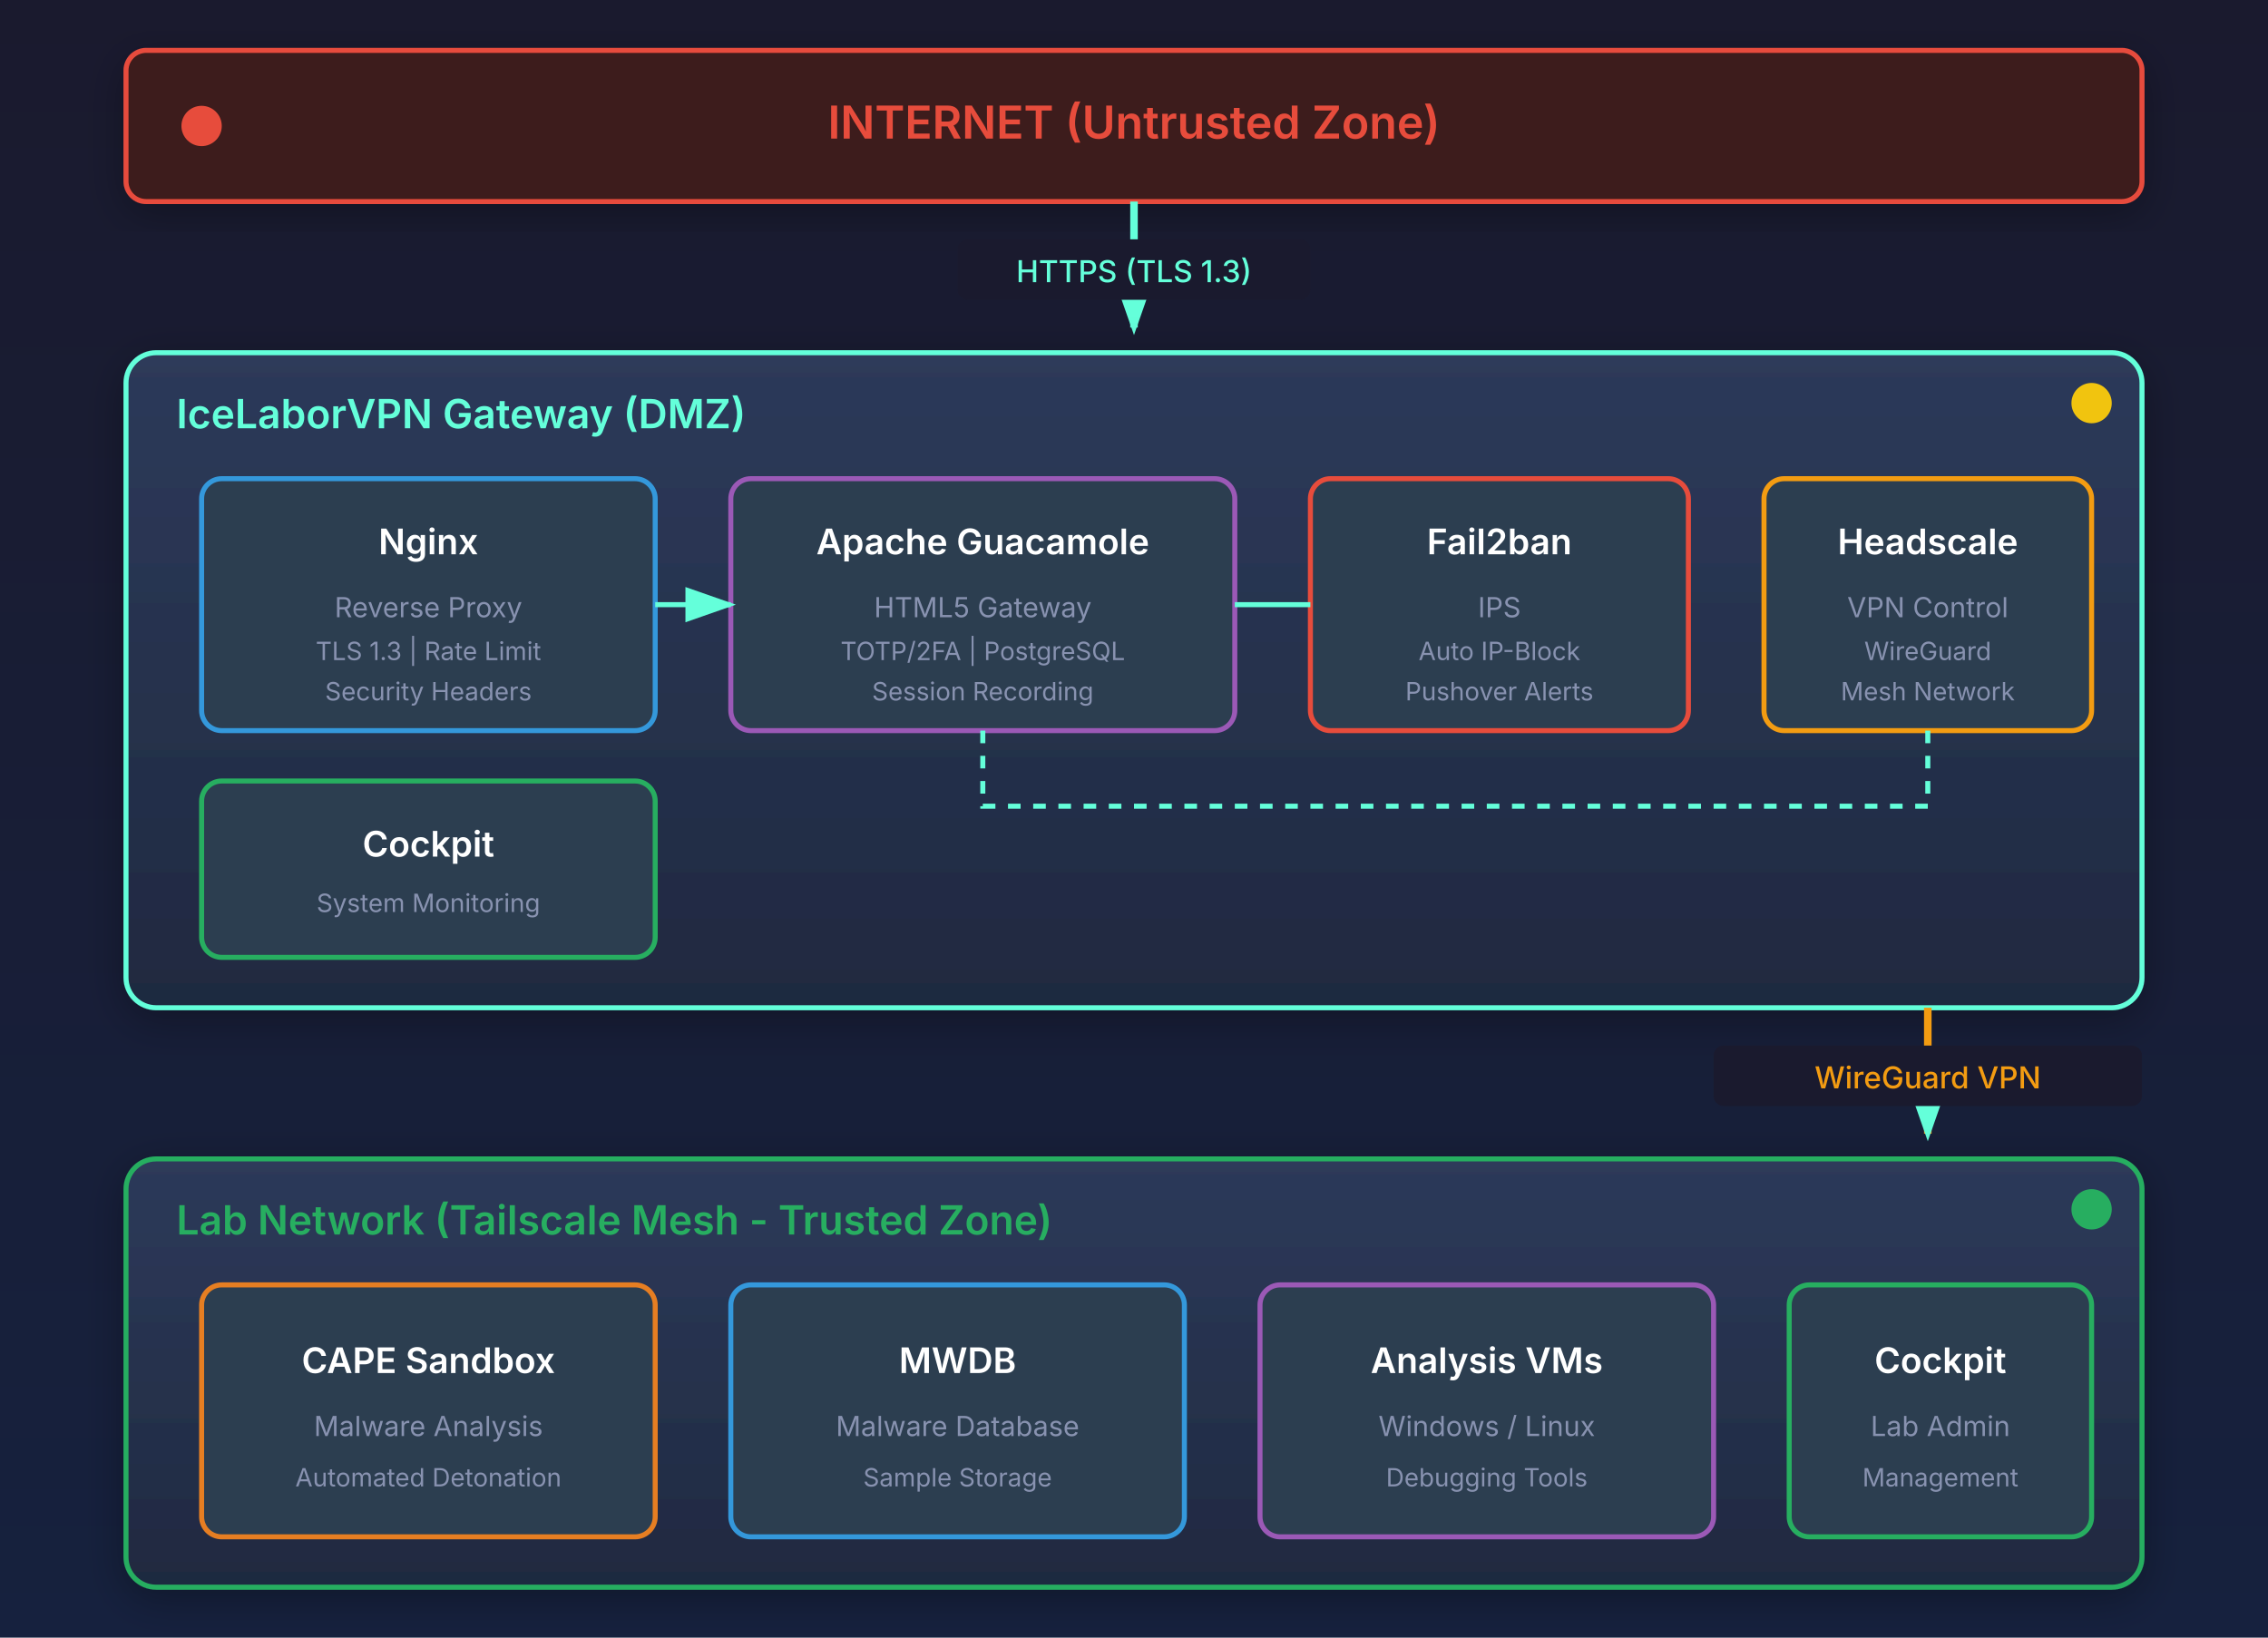
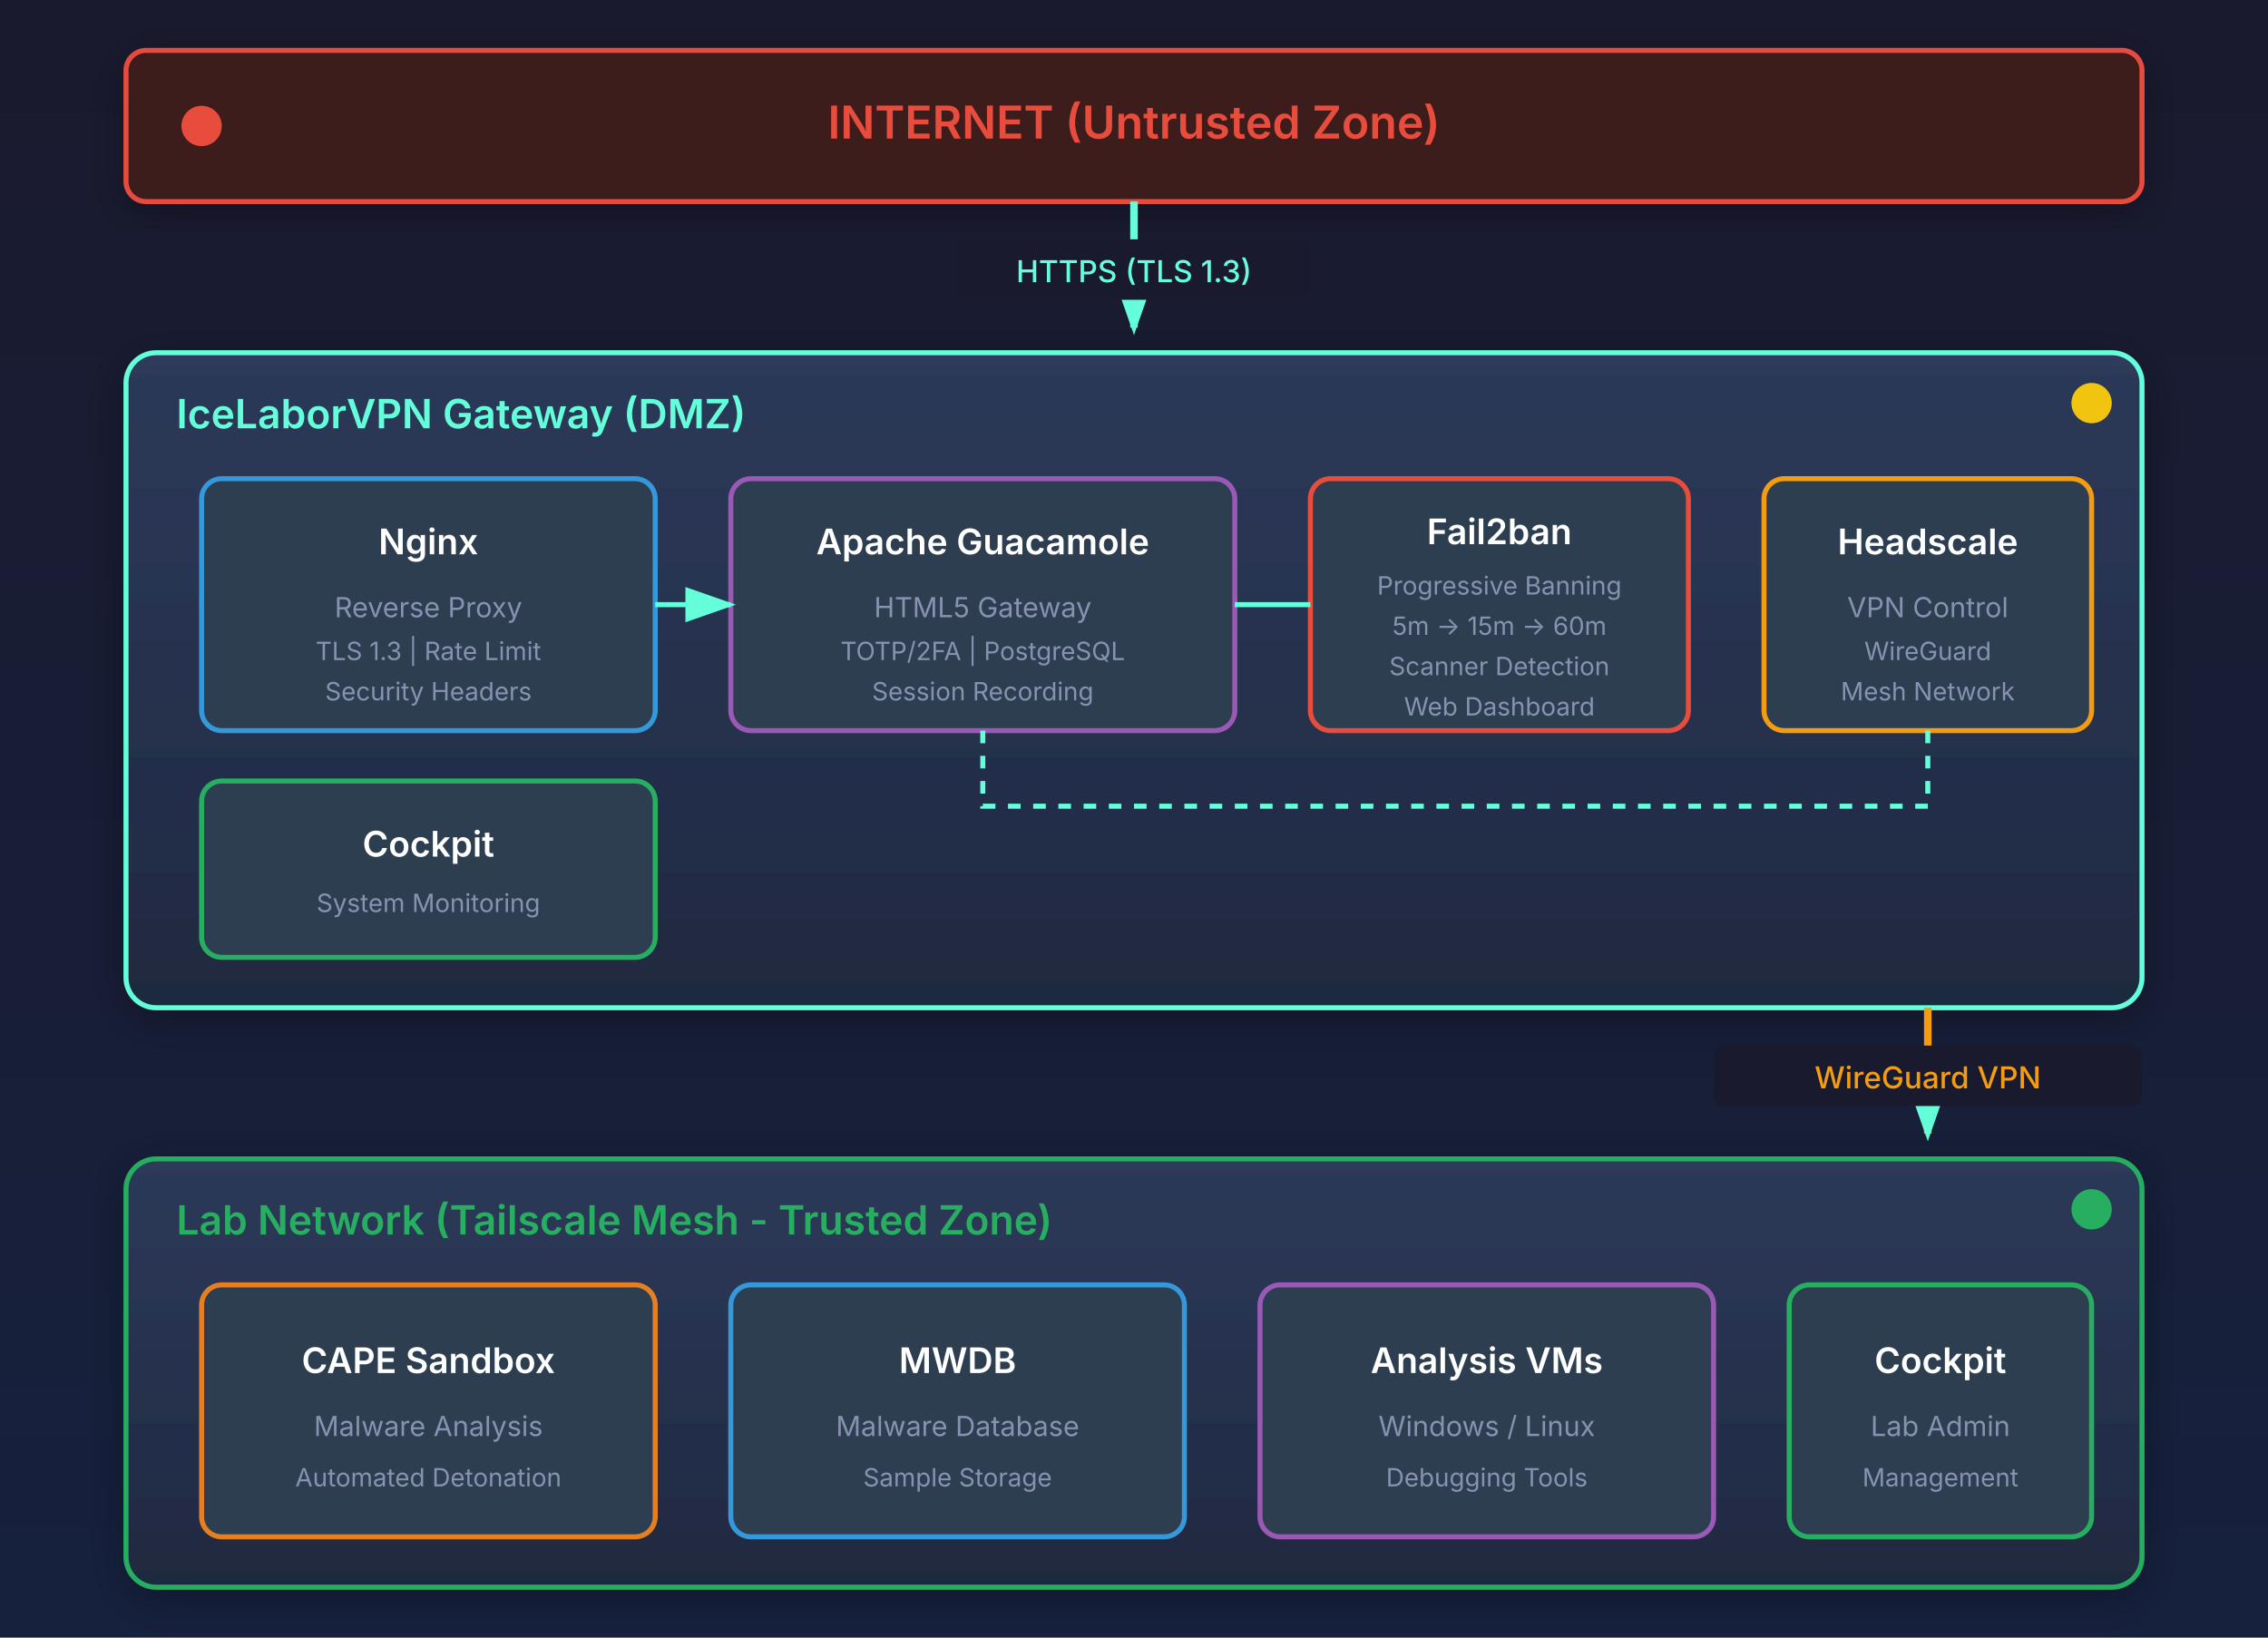
<svg xmlns="http://www.w3.org/2000/svg" viewBox="0 0 900 650" font-family="Inter, -apple-system, sans-serif">
  <defs>
    <linearGradient id="bgGrad" x1="0%" y1="0%" x2="0%" y2="100%">
      <stop offset="0%" style="stop-color:#1a1a2e" />
      <stop offset="100%" style="stop-color:#16213e" />
    </linearGradient>
    <linearGradient id="boxGrad" x1="0%" y1="0%" x2="0%" y2="100%">
      <stop offset="0%" style="stop-color:#2d3a5a" />
      <stop offset="100%" style="stop-color:#1f2940" />
    </linearGradient>
    <linearGradient id="greenGrad" x1="0%" y1="0%" x2="100%" y2="0%">
      <stop offset="0%" style="stop-color:#64ffda" />
      <stop offset="100%" style="stop-color:#48bb78" />
    </linearGradient>
    <filter id="shadow" x="-20%" y="-20%" width="140%" height="140%">
      <feDropShadow dx="0" dy="4" stdDeviation="8" flood-color="#000" flood-opacity="0.3" />
    </filter>
    <marker id="arrowhead" markerWidth="10" markerHeight="7" refX="9" refY="3.5" orient="auto">
      <polygon points="0 0, 10 3.5, 0 7" fill="#64ffda" />
    </marker>
  </defs>
  <rect width="900" height="650" fill="url(#bgGrad)" />
  <rect x="50" y="20" width="800" height="60" rx="8" fill="#3d1a1a" stroke="#e74c3c" stroke-width="2" filter="url(#shadow)" />
  <text x="450" y="55" text-anchor="middle" fill="#e74c3c" font-size="18" font-weight="600">INTERNET (Untrusted Zone)</text>
  <circle cx="80" cy="50" r="8" fill="#e74c3c" />
  <line x1="450" y1="80" x2="450" y2="130" stroke="#64ffda" stroke-width="3" marker-end="url(#arrowhead)" />
  <rect x="380" y="95" width="140" height="24" rx="4" fill="#1a1a2e" />
  <text x="450" y="112" text-anchor="middle" fill="#64ffda" font-size="12" font-weight="500">HTTPS (TLS 1.3)</text>
  <rect x="50" y="140" width="800" height="260" rx="12" fill="url(#boxGrad)" stroke="#64ffda" stroke-width="2" filter="url(#shadow)" />
  <text x="70" y="170" fill="#64ffda" font-size="16" font-weight="600">IceLaborVPN Gateway (DMZ)</text>
  <circle cx="830" cy="160" r="8" fill="#f1c40f" />
  <rect x="80" y="190" width="180" height="100" rx="8" fill="#2c3e50" stroke="#3498db" stroke-width="2" />
  <text x="170" y="220" text-anchor="middle" fill="#fff" font-size="14" font-weight="600">Nginx</text>
  <text x="170" y="245" text-anchor="middle" fill="#8892b0" font-size="11">Reverse Proxy</text>
  <text x="170" y="262" text-anchor="middle" fill="#8892b0" font-size="10">TLS 1.3 | Rate Limit</text>
  <text x="170" y="278" text-anchor="middle" fill="#8892b0" font-size="10">Security Headers</text>
  <rect x="290" y="190" width="200" height="100" rx="8" fill="#2c3e50" stroke="#9b59b6" stroke-width="2" />
  <text x="390" y="220" text-anchor="middle" fill="#fff" font-size="14" font-weight="600">Apache Guacamole</text>
  <text x="390" y="245" text-anchor="middle" fill="#8892b0" font-size="11">HTML5 Gateway</text>
  <text x="390" y="262" text-anchor="middle" fill="#8892b0" font-size="10">TOTP/2FA | PostgreSQL</text>
  <text x="390" y="278" text-anchor="middle" fill="#8892b0" font-size="10">Session Recording</text>
  <rect x="520" y="190" width="150" height="100" rx="8" fill="#2c3e50" stroke="#e74c3c" stroke-width="2" />
-   <text x="595" y="220" text-anchor="middle" fill="#fff" font-size="14" font-weight="600">Fail2ban</text>
-   <text x="595" y="245" text-anchor="middle" fill="#8892b0" font-size="11">IPS</text>
-   <text x="595" y="262" text-anchor="middle" fill="#8892b0" font-size="10">Auto IP-Block</text>
-   <text x="595" y="278" text-anchor="middle" fill="#8892b0" font-size="10">Pushover Alerts</text>
+   <text x="595" y="216" text-anchor="middle" fill="#fff" font-size="14" font-weight="600">Fail2ban</text>
+   <text x="595" y="236" text-anchor="middle" fill="#8892b0" font-size="10">Progressive Banning</text>
+   <text x="595" y="252" text-anchor="middle" fill="#8892b0" font-size="10">5m → 15m → 60m</text>
+   <text x="595" y="268" text-anchor="middle" fill="#8892b0" font-size="10">Scanner Detection</text>
+   <text x="595" y="284" text-anchor="middle" fill="#8892b0" font-size="10">Web Dashboard</text>
  <rect x="700" y="190" width="130" height="100" rx="8" fill="#2c3e50" stroke="#f39c12" stroke-width="2" />
  <text x="765" y="220" text-anchor="middle" fill="#fff" font-size="14" font-weight="600">Headscale</text>
  <text x="765" y="245" text-anchor="middle" fill="#8892b0" font-size="11">VPN Control</text>
  <text x="765" y="262" text-anchor="middle" fill="#8892b0" font-size="10">WireGuard</text>
  <text x="765" y="278" text-anchor="middle" fill="#8892b0" font-size="10">Mesh Network</text>
  <line x1="260" y1="240" x2="290" y2="240" stroke="#64ffda" stroke-width="2" marker-end="url(#arrowhead)" />
  <line x1="490" y1="240" x2="520" y2="240" stroke="#64ffda" stroke-width="2" />
  <path d="M 390 290 L 390 320 L 765 320 L 765 290" fill="none" stroke="#64ffda" stroke-width="2" stroke-dasharray="5,5" />
  <rect x="80" y="310" width="180" height="70" rx="8" fill="#2c3e50" stroke="#27ae60" stroke-width="2" />
  <text x="170" y="340" text-anchor="middle" fill="#fff" font-size="14" font-weight="600">Cockpit</text>
  <text x="170" y="362" text-anchor="middle" fill="#8892b0" font-size="10">System Monitoring</text>
  <line x1="765" y1="400" x2="765" y2="450" stroke="#f39c12" stroke-width="3" marker-end="url(#arrowhead)" />
  <rect x="680" y="415" width="170" height="24" rx="4" fill="#1a1a2e" />
  <text x="765" y="432" text-anchor="middle" fill="#f39c12" font-size="12" font-weight="500">WireGuard VPN</text>
  <rect x="50" y="460" width="800" height="170" rx="12" fill="url(#boxGrad)" stroke="#27ae60" stroke-width="2" filter="url(#shadow)" />
  <text x="70" y="490" fill="#27ae60" font-size="16" font-weight="600">Lab Network (Tailscale Mesh - Trusted Zone)</text>
  <circle cx="830" cy="480" r="8" fill="#27ae60" />
  <rect x="80" y="510" width="180" height="100" rx="8" fill="#2c3e50" stroke="#e67e22" stroke-width="2" />
  <text x="170" y="545" text-anchor="middle" fill="#fff" font-size="14" font-weight="600">CAPE Sandbox</text>
  <text x="170" y="570" text-anchor="middle" fill="#8892b0" font-size="11">Malware Analysis</text>
  <text x="170" y="590" text-anchor="middle" fill="#8892b0" font-size="10">Automated Detonation</text>
  <rect x="290" y="510" width="180" height="100" rx="8" fill="#2c3e50" stroke="#3498db" stroke-width="2" />
  <text x="380" y="545" text-anchor="middle" fill="#fff" font-size="14" font-weight="600">MWDB</text>
  <text x="380" y="570" text-anchor="middle" fill="#8892b0" font-size="11">Malware Database</text>
  <text x="380" y="590" text-anchor="middle" fill="#8892b0" font-size="10">Sample Storage</text>
  <rect x="500" y="510" width="180" height="100" rx="8" fill="#2c3e50" stroke="#9b59b6" stroke-width="2" />
  <text x="590" y="545" text-anchor="middle" fill="#fff" font-size="14" font-weight="600">Analysis VMs</text>
  <text x="590" y="570" text-anchor="middle" fill="#8892b0" font-size="11">Windows / Linux</text>
  <text x="590" y="590" text-anchor="middle" fill="#8892b0" font-size="10">Debugging Tools</text>
  <rect x="710" y="510" width="120" height="100" rx="8" fill="#2c3e50" stroke="#27ae60" stroke-width="2" />
  <text x="770" y="545" text-anchor="middle" fill="#fff" font-size="14" font-weight="600">Cockpit</text>
  <text x="770" y="570" text-anchor="middle" fill="#8892b0" font-size="11">Lab Admin</text>
  <text x="770" y="590" text-anchor="middle" fill="#8892b0" font-size="10">Management</text>
</svg>
